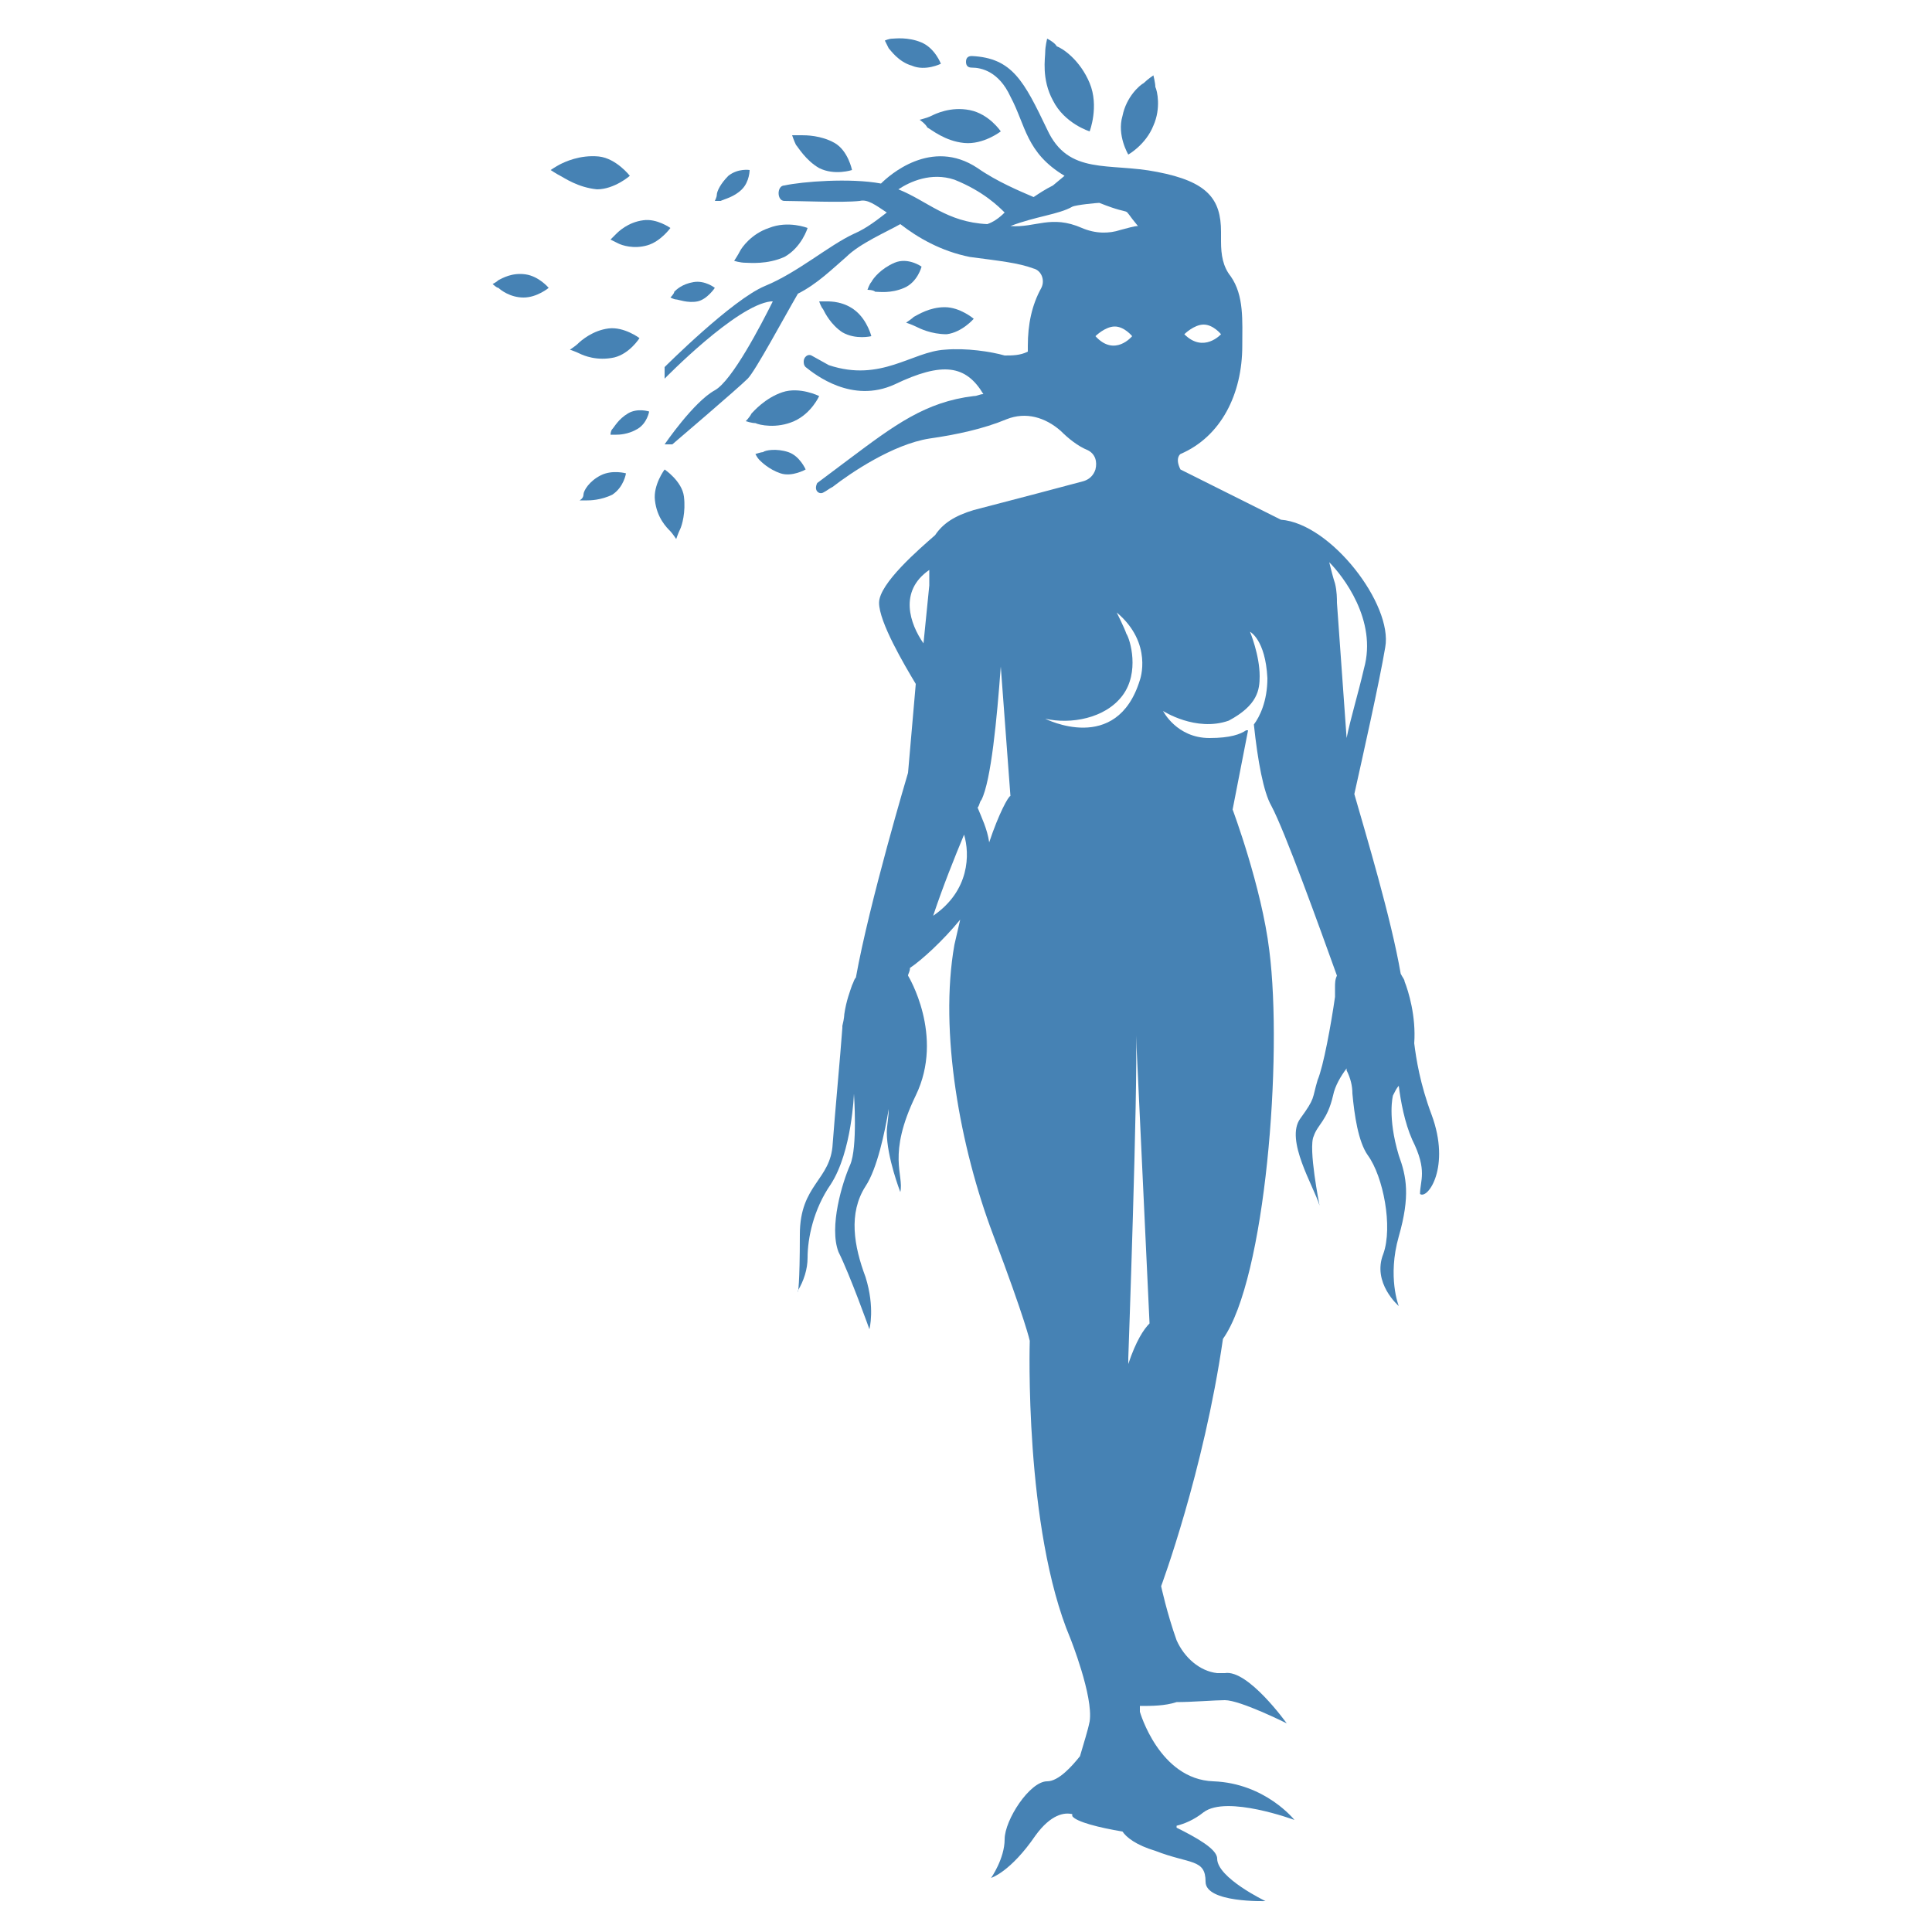
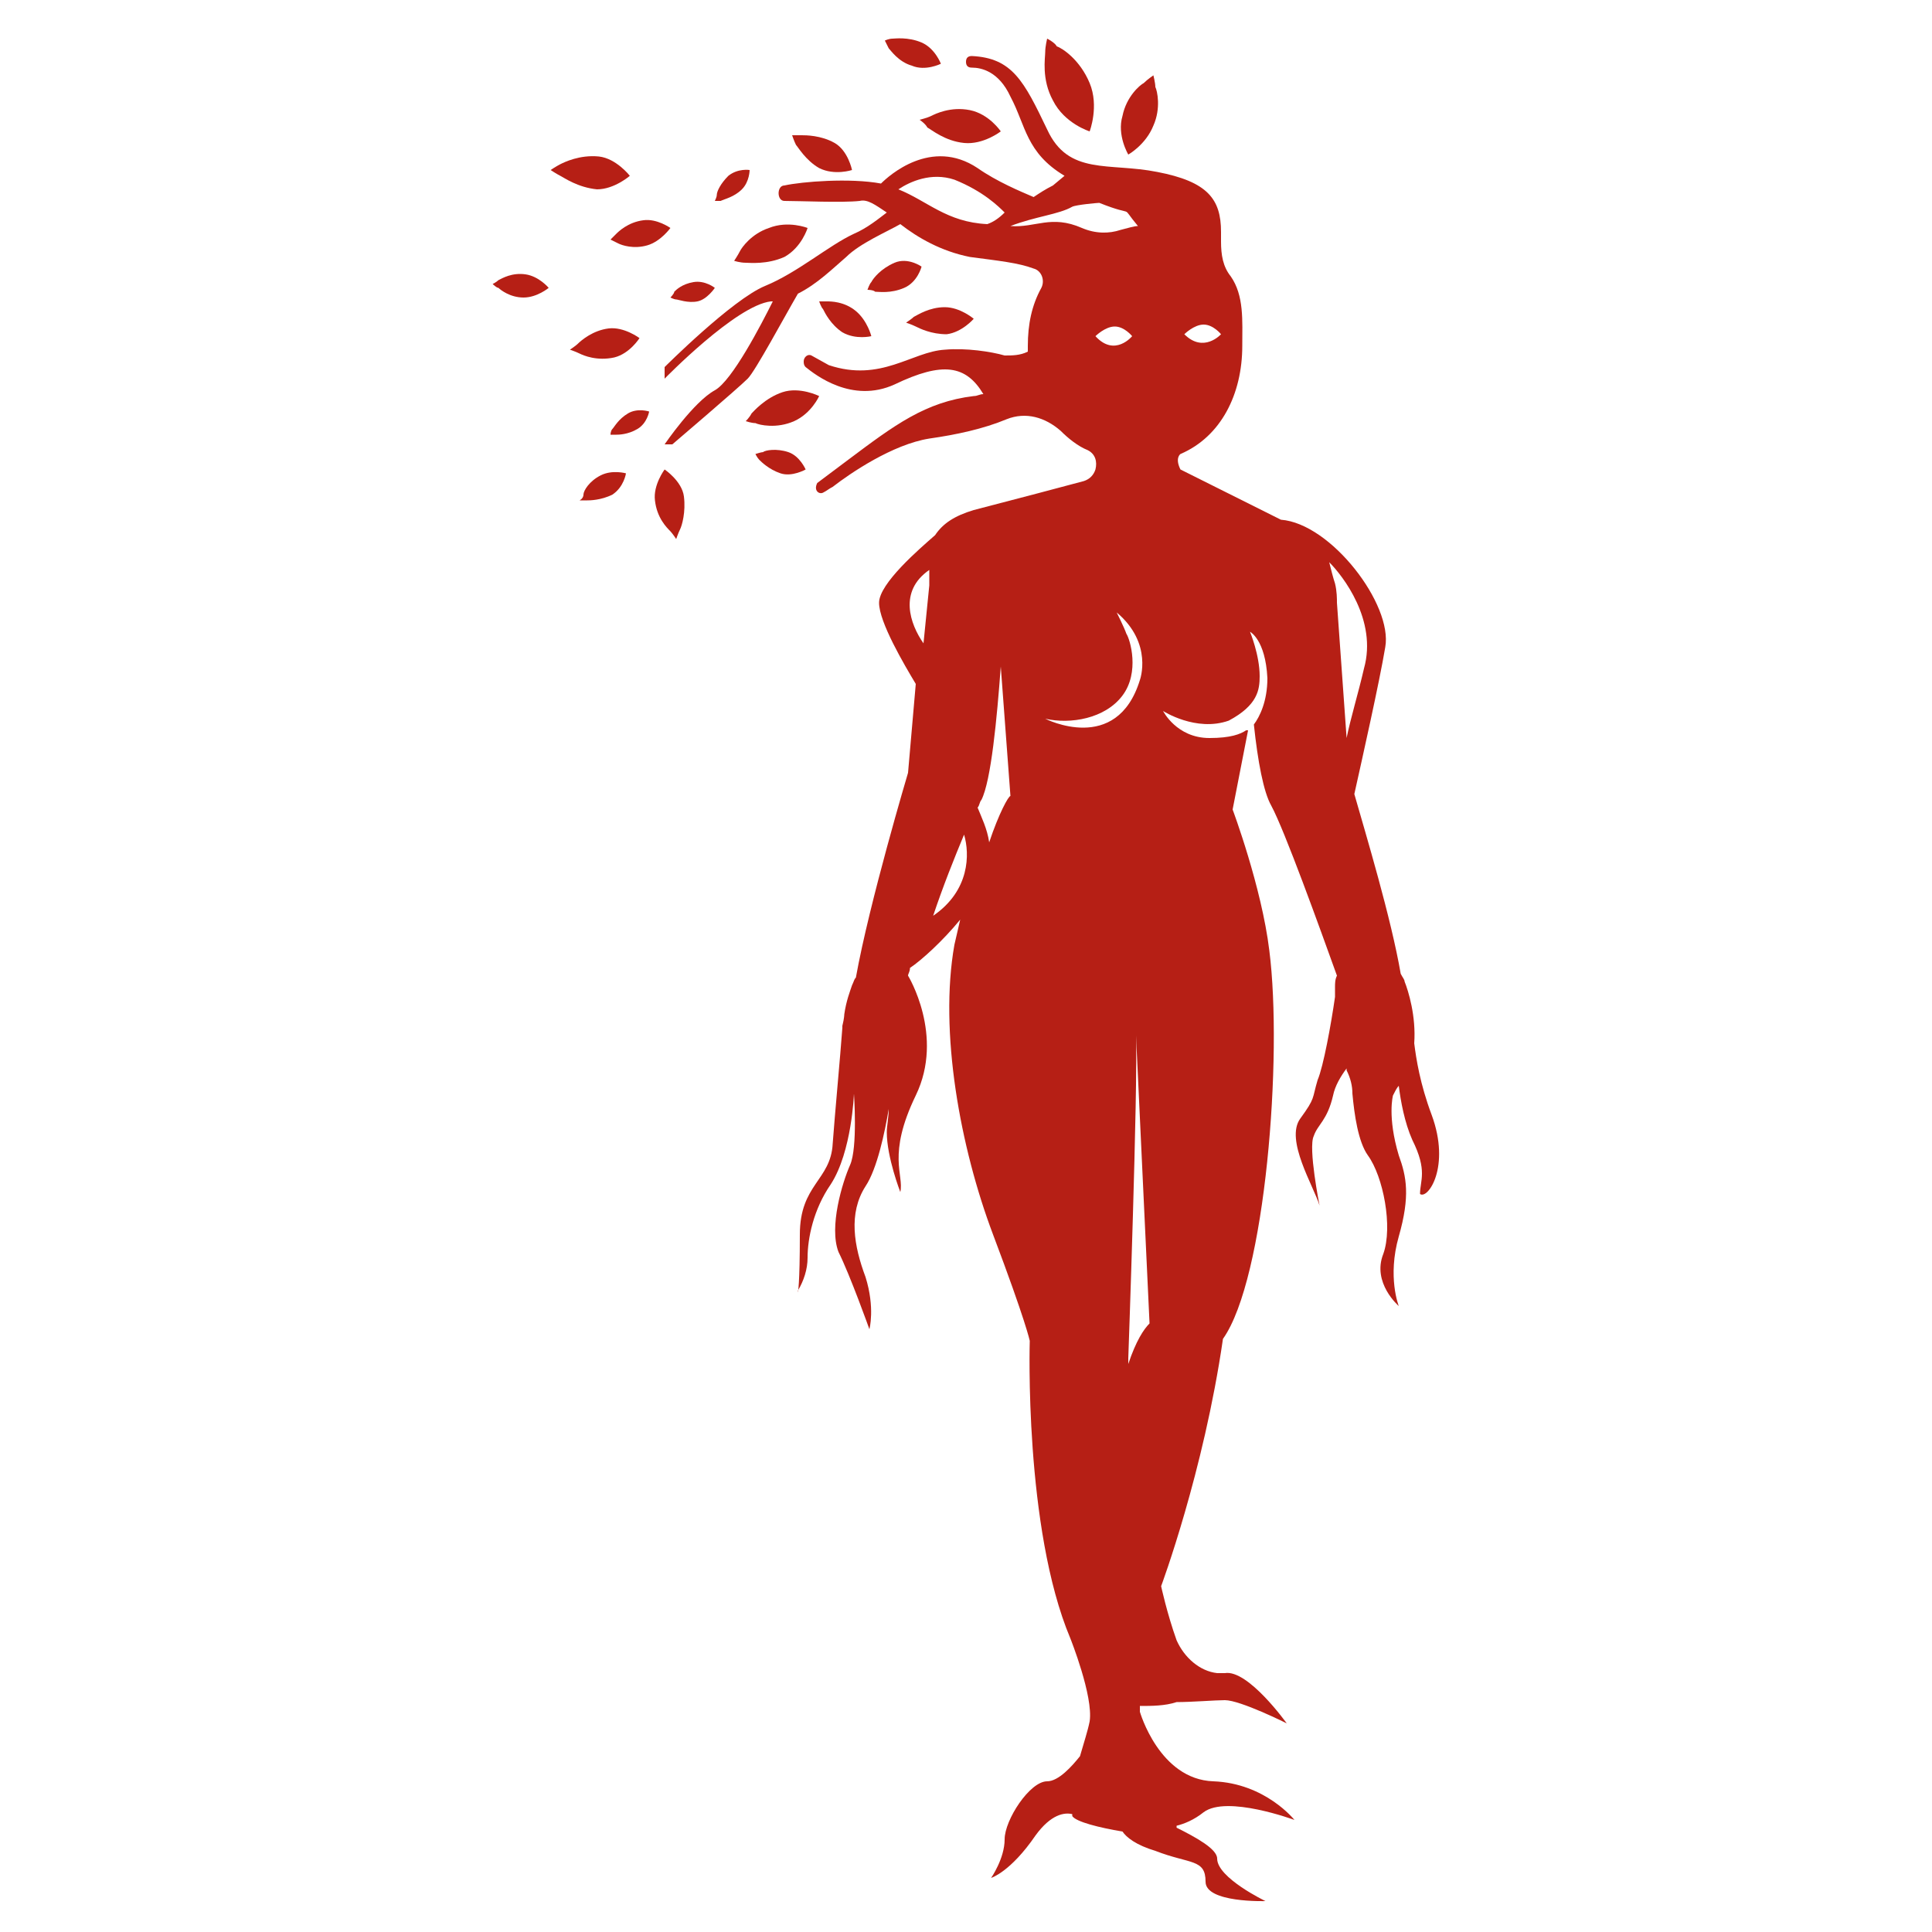
- <svg xmlns="http://www.w3.org/2000/svg" fill="#4682B4" version="1.1" x="0px" y="0px" viewBox="0 0 100 100" style="enable-background:new 0 0 100 100;" xml:space="preserve">
+ <svg xmlns="http://www.w3.org/2000/svg" fill="#b61f15" version="1.1" x="0px" y="0px" viewBox="0 0 100 100" style="enable-background:new 0 0 100 100;" xml:space="preserve">
  <g>
    <path d="M59.7,6.5c0.4-0.9,0.2-1.8,0.1-2c0-0.2-0.1-0.6-0.1-0.6s-0.3,0.2-0.5,0.4C59,4.4,58.3,5,58.1,6c-0.3,1,0.3,2,0.3,2   S59.3,7.5,59.7,6.5z" />
    <path d="M56.4,6.8c0,0,0.5-1.3,0-2.5c-0.5-1.2-1.4-1.8-1.7-1.9C54.6,2.2,54.2,2,54.2,2s-0.1,0.4-0.1,0.7c0,0.3-0.2,1.4,0.4,2.5   C55.1,6.4,56.4,6.8,56.4,6.8z" />
    <path d="M47.6,6.2c0,0,0.3,0.2,0.4,0.4c0.2,0.1,0.9,0.7,1.9,0.8s1.9-0.6,1.9-0.6s-0.6-0.9-1.6-1.1s-1.8,0.2-2,0.3   S47.6,6.2,47.6,6.2z" />
    <path d="M46.3,13.6c-0.7,0.3-1.1,0.8-1.2,1c-0.1,0.1-0.2,0.4-0.2,0.4s0.3,0,0.4,0.1c0.2,0,0.8,0.1,1.5-0.2c0.7-0.3,0.9-1.1,0.9-1.1   S47,13.3,46.3,13.6z" />
    <path d="M47.2,3.4c0.7,0.3,1.5-0.1,1.5-0.1s-0.3-0.8-1-1.1C47,1.9,46.3,2,46.2,2c-0.2,0-0.4,0.1-0.4,0.1s0.1,0.2,0.2,0.4   C46.1,2.6,46.5,3.2,47.2,3.4z" />
    <path d="M38.3,13c-0.1,0.2-0.3,0.5-0.3,0.5s0.3,0.1,0.6,0.1c0.2,0,1.1,0.1,2-0.3c0.9-0.5,1.2-1.5,1.2-1.5s-1-0.4-2,0   C38.9,12.1,38.4,12.8,38.3,13z" />
    <path d="M42.4,8.7c0.8,0.4,1.7,0.1,1.7,0.1s-0.2-1-0.9-1.4C42.5,7,41.7,7,41.5,7C41.3,7,41,7,41,7s0.1,0.3,0.2,0.5   C41.3,7.6,41.7,8.3,42.4,8.7z" />
    <path d="M38.4,9.8c0.4-0.4,0.4-1,0.4-1s-0.6-0.1-1.1,0.3c-0.4,0.4-0.6,0.8-0.6,1c0,0.1-0.1,0.3-0.1,0.3s0.2,0,0.3,0   C37.5,10.3,38,10.2,38.4,9.8z" />
    <path d="M34.7,15.4c0,0,0.2,0.1,0.3,0.1s0.6,0.2,1.1,0.1c0.5-0.1,0.9-0.7,0.9-0.7s-0.5-0.4-1.1-0.3c-0.6,0.1-0.9,0.4-1,0.5   C34.9,15.2,34.7,15.4,34.7,15.4z" />
    <path d="M31.6,12.4c0,0,0.2,0.1,0.4,0.2c0.2,0.1,0.8,0.3,1.5,0.1c0.7-0.2,1.2-0.9,1.2-0.9s-0.7-0.5-1.4-0.4   c-0.8,0.1-1.3,0.6-1.4,0.7C31.8,12.2,31.6,12.4,31.6,12.4z" />
    <path d="M31.8,18.5c0.8-0.2,1.3-1,1.3-1s-0.8-0.6-1.6-0.5c-0.8,0.1-1.4,0.6-1.6,0.8c-0.1,0.1-0.4,0.3-0.4,0.3s0.3,0.1,0.5,0.2   C30.2,18.4,30.9,18.7,31.8,18.5z" />
    <path d="M44.3,16.1c-0.6-0.5-1.3-0.5-1.5-0.5c-0.2,0-0.4,0-0.4,0s0.1,0.3,0.2,0.4c0.1,0.2,0.4,0.8,1,1.2c0.7,0.4,1.5,0.2,1.5,0.2   S44.9,16.6,44.3,16.1z" />
    <path d="M47.4,16.9c0.2,0.1,0.8,0.4,1.6,0.4c0.8-0.1,1.4-0.8,1.4-0.8s-0.7-0.6-1.5-0.6c-0.8,0-1.4,0.4-1.6,0.5   c-0.1,0.1-0.4,0.3-0.4,0.3S47.2,16.8,47.4,16.9z" />
    <path d="M41.1,21.8c0.9-0.4,1.3-1.3,1.3-1.3s-1-0.5-1.9-0.2c-0.9,0.3-1.5,1-1.6,1.1c-0.1,0.2-0.3,0.4-0.3,0.4s0.3,0.1,0.5,0.1   C39.3,22,40.2,22.2,41.1,21.8z" />
    <path d="M40.8,23.4c-0.6-0.2-1.2-0.1-1.3,0c-0.1,0-0.4,0.1-0.4,0.1s0.1,0.2,0.2,0.3c0.1,0.1,0.5,0.5,1.1,0.7   c0.6,0.2,1.3-0.2,1.3-0.2S41.4,23.6,40.8,23.4z" />
    <path d="M34.4,24.3c0,0-0.6,0.8-0.5,1.6c0.1,0.9,0.6,1.4,0.8,1.6c0.1,0.1,0.3,0.4,0.3,0.4s0.1-0.3,0.2-0.5c0.1-0.2,0.3-0.9,0.2-1.7   C35.3,24.9,34.4,24.3,34.4,24.3z" />
    <path d="M32.5,21.4c-0.5,0.3-0.7,0.7-0.8,0.8c-0.1,0.1-0.1,0.3-0.1,0.3s0.2,0,0.3,0c0.1,0,0.6,0,1.1-0.3c0.5-0.3,0.6-0.9,0.6-0.9   S33,21.1,32.5,21.4z" />
    <path d="M31.1,24.6c-0.6,0.3-0.9,0.8-0.9,1S30,25.9,30,25.9s0.2,0,0.4,0c0.1,0,0.7,0,1.3-0.3c0.6-0.4,0.7-1.1,0.7-1.1   S31.7,24.3,31.1,24.6z" />
    <path d="M27.2,14.2c-0.7-0.1-1.2,0.2-1.4,0.3c-0.1,0.1-0.3,0.2-0.3,0.2s0.2,0.2,0.3,0.2c0.1,0.1,0.6,0.5,1.3,0.5   c0.7,0,1.3-0.5,1.3-0.5S27.9,14.3,27.2,14.2z" />
    <path d="M32.6,9.1c0,0-0.7-0.9-1.6-1C30,8,29.2,8.4,29,8.5c-0.2,0.1-0.5,0.3-0.5,0.3S28.8,9,29,9.1c0.2,0.1,0.9,0.6,1.9,0.7   C31.8,9.8,32.6,9.1,32.6,9.1z" />
    <path d="M74.1,57.7c-0.6-1.6-0.8-2.9-0.9-3.7c0.1-1.4-0.3-2.7-0.5-3.2c0-0.1-0.1-0.2-0.2-0.4c-0.5-2.9-1.8-7.2-2.4-9.3   c0.4-1.8,1.3-5.8,1.6-7.6c0.4-2.2-2.8-6.4-5.4-6.6c-2.6-1.3-5.2-2.6-5.2-2.6c-0.3-0.6,0-0.8,0-0.8l0,0c2.1-0.9,3.2-3.1,3.2-5.6   c0-1.3,0.1-2.6-0.6-3.6c-0.4-0.5-0.5-1.1-0.5-1.8c0-0.2,0-0.3,0-0.5c0-1.7-0.7-2.6-3.3-3.1c-2.5-0.5-4.6,0.2-5.7-2.2   C53,4.2,52.4,3,50.3,2.9c-0.2,0-0.3,0.1-0.3,0.3c0,0.2,0.1,0.3,0.3,0.3c0.5,0,1.4,0.2,2,1.5c0.8,1.5,0.8,2.9,2.8,4.1l-0.6,0.5   c-0.4,0.2-0.7,0.4-1,0.6c-0.7-0.3-1.9-0.8-2.9-1.5c-2.4-1.6-4.6,0.4-5,0.8c-1.6-0.3-4.1-0.1-5,0.1c-0.2,0-0.3,0.2-0.3,0.4   c0,0.2,0.1,0.4,0.3,0.4c0.8,0,3,0.1,3.9,0c0.4-0.1,0.8,0.2,1.4,0.6c-0.4,0.3-1,0.8-1.7,1.1c-1.3,0.6-2.9,2-4.6,2.7   c-1.7,0.7-5.2,4.2-5.2,4.2v0.6c0,0,3.7-3.8,5.5-4c0,0,0,0,0.1,0c-0.6,1.2-2.1,4.1-3,4.6c-1.1,0.6-2.6,2.8-2.6,2.8h0.4   c0,0,3.4-2.9,3.9-3.4c0.4-0.4,1.9-3.2,2.6-4.4c1-0.5,1.8-1.3,2.5-1.9c0.7-0.7,2.1-1.3,2.8-1.7c0.9,0.7,2.1,1.4,3.6,1.7   c1.5,0.2,2.5,0.3,3.3,0.6c0.4,0.1,0.6,0.6,0.4,1c-0.5,0.9-0.7,1.9-0.7,3c0,0.1,0,0.2,0,0.3l0,0c-0.4,0.2-0.8,0.2-1.2,0.2   c-0.7-0.2-2-0.4-3.1-0.3c-1.7,0.1-3.3,1.7-6,0.8l-0.9-0.5c-0.2-0.1-0.4,0.1-0.4,0.3c0,0.1,0,0.2,0.1,0.3c0.5,0.4,2.4,1.9,4.6,0.9   c2.5-1.2,3.7-1,4.6,0.5c0,0,0,0,0,0c-0.2,0-0.3,0.1-0.5,0.1c-2.5,0.3-4.1,1.5-6.5,3.3c-2.4,1.8-1.6,1.2-1.6,1.2   c-0.2,0.4,0.1,0.6,0.3,0.5c0.2-0.1,0.3-0.2,0.5-0.3c0.9-0.7,3.1-2.2,5-2.5c1.4-0.2,2.8-0.5,4-1c1-0.4,2-0.1,2.8,0.6   c0.4,0.4,0.9,0.8,1.4,1c0.4,0.2,0.5,0.6,0.4,1c0,0,0,0,0,0c-0.1,0.3-0.3,0.5-0.6,0.6c-1.1,0.3-3.4,0.9-5.7,1.5   c-1,0.3-1.6,0.7-2,1.3c-0.8,0.7-2.9,2.5-2.9,3.5c0,1,1.3,3.2,1.9,4.2l-0.4,4.6c0,0-2,6.7-2.7,10.6c-0.1,0.1-0.1,0.2-0.2,0.4   c-0.1,0.3-0.3,0.8-0.4,1.5l0,0c0,0,0,0.2-0.1,0.6c0,0,0,0.1,0,0.1c-0.1,1.4-0.4,4.6-0.5,6c-0.1,1.9-1.7,2.1-1.7,4.7s-0.1,3-0.1,3   l0-0.1c0.3-0.5,0.5-1.1,0.5-1.7c0-1,0.3-2.5,1.2-3.8c1.1-1.7,1.2-4.7,1.2-4.7s0.2,2.8-0.2,3.7c-0.4,0.9-1.1,3.2-0.6,4.5   c0.6,1.2,1.6,4,1.6,4s0.3-1.1-0.2-2.7c-0.6-1.6-0.9-3.3,0-4.7c0.6-0.9,1-2.8,1.2-4c0,0.4-0.1,0.9-0.1,1.2c0,1.3,0.7,3.1,0.7,3.1   c0.2-0.9-0.7-1.9,0.8-5c1.5-3.1-0.4-6.2-0.4-6.2c0-0.1,0.1-0.2,0.1-0.4c0.6-0.4,1.7-1.4,2.6-2.5c-0.1,0.4-0.2,0.9-0.3,1.3   c-0.8,4.5,0.3,10.5,2,15c1.7,4.5,1.9,5.5,1.9,5.5s-0.3,9.7,2.1,15.4c0,0,1.2,3,1,4.3c-0.1,0.5-0.3,1.1-0.5,1.8   c-0.4,0.5-1.1,1.3-1.7,1.3c-0.9,0-2.2,2-2.2,3c0,1-0.7,2-0.7,2s1-0.3,2.3-2.2c0.8-1.1,1.5-1.2,1.9-1.1c0,0,0,0.1,0,0.1   c0.2,0.3,1.4,0.6,2.6,0.8c0.2,0.3,0.7,0.7,1.7,1c1.8,0.7,2.6,0.4,2.6,1.6c0,1.1,3.1,1,3.1,1s-2.5-1.2-2.5-2.2   c0-0.5-1.1-1.1-2.1-1.6c0-0.1,0-0.1,0-0.1c0.4-0.1,0.9-0.3,1.4-0.7c1.2-0.9,4.7,0.4,4.7,0.4s-1.5-1.9-4.2-2   c-2.8-0.1-3.8-3.6-3.8-3.6s0-0.1,0-0.3c0.6,0,1.3,0,1.9-0.2c0.8,0,2-0.1,2.5-0.1c0.8,0,3.2,1.2,3.2,1.2s-2-2.8-3.2-2.6   c-0.1,0-0.3,0-0.4,0c-0.9-0.1-1.7-0.8-2.1-1.7c-0.5-1.4-0.8-2.8-0.8-2.8s2.2-5.9,3.2-12.8c2.2-3.1,3.1-14.6,2.4-20.1   c-0.4-3.3-1.9-7.3-1.9-7.3l0.8-4.1c0,0,0,0-0.1,0l0,0l0,0c-0.3,0.2-0.8,0.4-1.9,0.4c-1.7,0-2.4-1.4-2.4-1.4s1.7,1.1,3.4,0.5l0,0   c1.5-0.8,1.6-1.6,1.6-2.3c0-1.1-0.5-2.3-0.5-2.3s0.8,0.4,0.9,2.4c0,1.2-0.4,2-0.7,2.4c0.2,1.9,0.5,3.5,0.9,4.2   c0.7,1.3,2.5,6.3,3.4,8.8c-0.1,0.2-0.1,0.4-0.1,0.6c0,0.2,0,0.3,0,0.5c-0.2,1.4-0.6,3.6-0.9,4.3c-0.3,1-0.1,0.9-0.9,2   c-0.8,1.1,0.7,3.5,1,4.5c0,0-0.6-3-0.3-3.6c0.2-0.6,0.7-0.8,1-2.1c0.1-0.5,0.4-1,0.7-1.4c0,0,0,0.1,0,0.1c0.2,0.4,0.3,0.8,0.3,1.2   c0.1,1.1,0.3,2.5,0.8,3.2c0.8,1.1,1.3,3.7,0.8,5.1c-0.6,1.5,0.8,2.7,0.8,2.7s-0.6-1.5,0-3.6c0.6-2.1,0.4-3.1,0-4.2   c-0.6-2-0.3-3.1-0.3-3.1c0.1-0.2,0.2-0.4,0.3-0.5c0.1,0.8,0.3,1.9,0.7,2.8c0.8,1.6,0.4,2.1,0.4,2.8C73.9,62.1,75.1,60.4,74.1,57.7z    M62.3,16.8c0.5,0,0.9,0.5,0.9,0.5s-0.9,1-1.9,0C61.3,17.3,61.8,16.8,62.3,16.8z M47.8,33.3c-0.7-1-1.3-2.7,0.3-3.8   c0,0.3,0,0.6,0,0.8L47.8,33.3z M48.3,47.4c0.5-1.5,1.1-3,1.6-4.2C50.2,44.2,50.2,46.1,48.3,47.4z M51.2,43.6   c-0.1-0.7-0.4-1.3-0.6-1.8c0.1-0.1,0.1-0.3,0.2-0.4c0.5-1,0.8-4.2,1-6.9l0.5,6.7C52.2,41.2,51.7,42.1,51.2,43.6z M51.1,11.6   C51.1,11.6,51.1,11.6,51.1,11.6c-2.1-0.1-3.1-1.2-4.6-1.8c0.6-0.4,1.7-0.9,2.9-0.5c1.5,0.6,2.3,1.4,2.6,1.7   C51.7,11.3,51.4,11.5,51.1,11.6z M56,11.8c-1.6-0.7-2.4,0-3.7-0.1c1.3-0.5,2.5-0.6,3.2-1c0.2-0.1,1.3-0.2,1.4-0.2c2,0.8,1,0,2,1.2   c0,0,0,0,0,0c-0.2,0-0.5,0.1-0.9,0.2C57.4,12.1,56.7,12.1,56,11.8z M56.7,17.4c0,0,0.5-0.5,1-0.5c0.5,0,0.9,0.5,0.9,0.5   S57.7,18.5,56.7,17.4z M54.1,37.2c1.3,0.3,3.1,0,4-1.2c0.9-1.2,0.4-2.9,0.2-3.2c-0.1-0.3-0.5-1.1-0.5-1.1c1.9,1.6,1.2,3.5,1.2,3.5   C57.8,39.1,54.1,37.2,54.1,37.2z M58.4,70.6c0-0.1,0-0.2,0-0.3c0,0,0.5-14,0.4-16.7l0.7,14.9C59.2,68.8,58.8,69.4,58.4,70.6z    M69.7,38.2l-0.5-7c0-0.2,0-0.6-0.1-1c-0.1-0.3-0.2-0.7-0.3-1.1c0.7,0.7,2.5,3,1.8,5.5C70.3,35.9,69.9,37.2,69.7,38.2z" />
  </g>
</svg>
